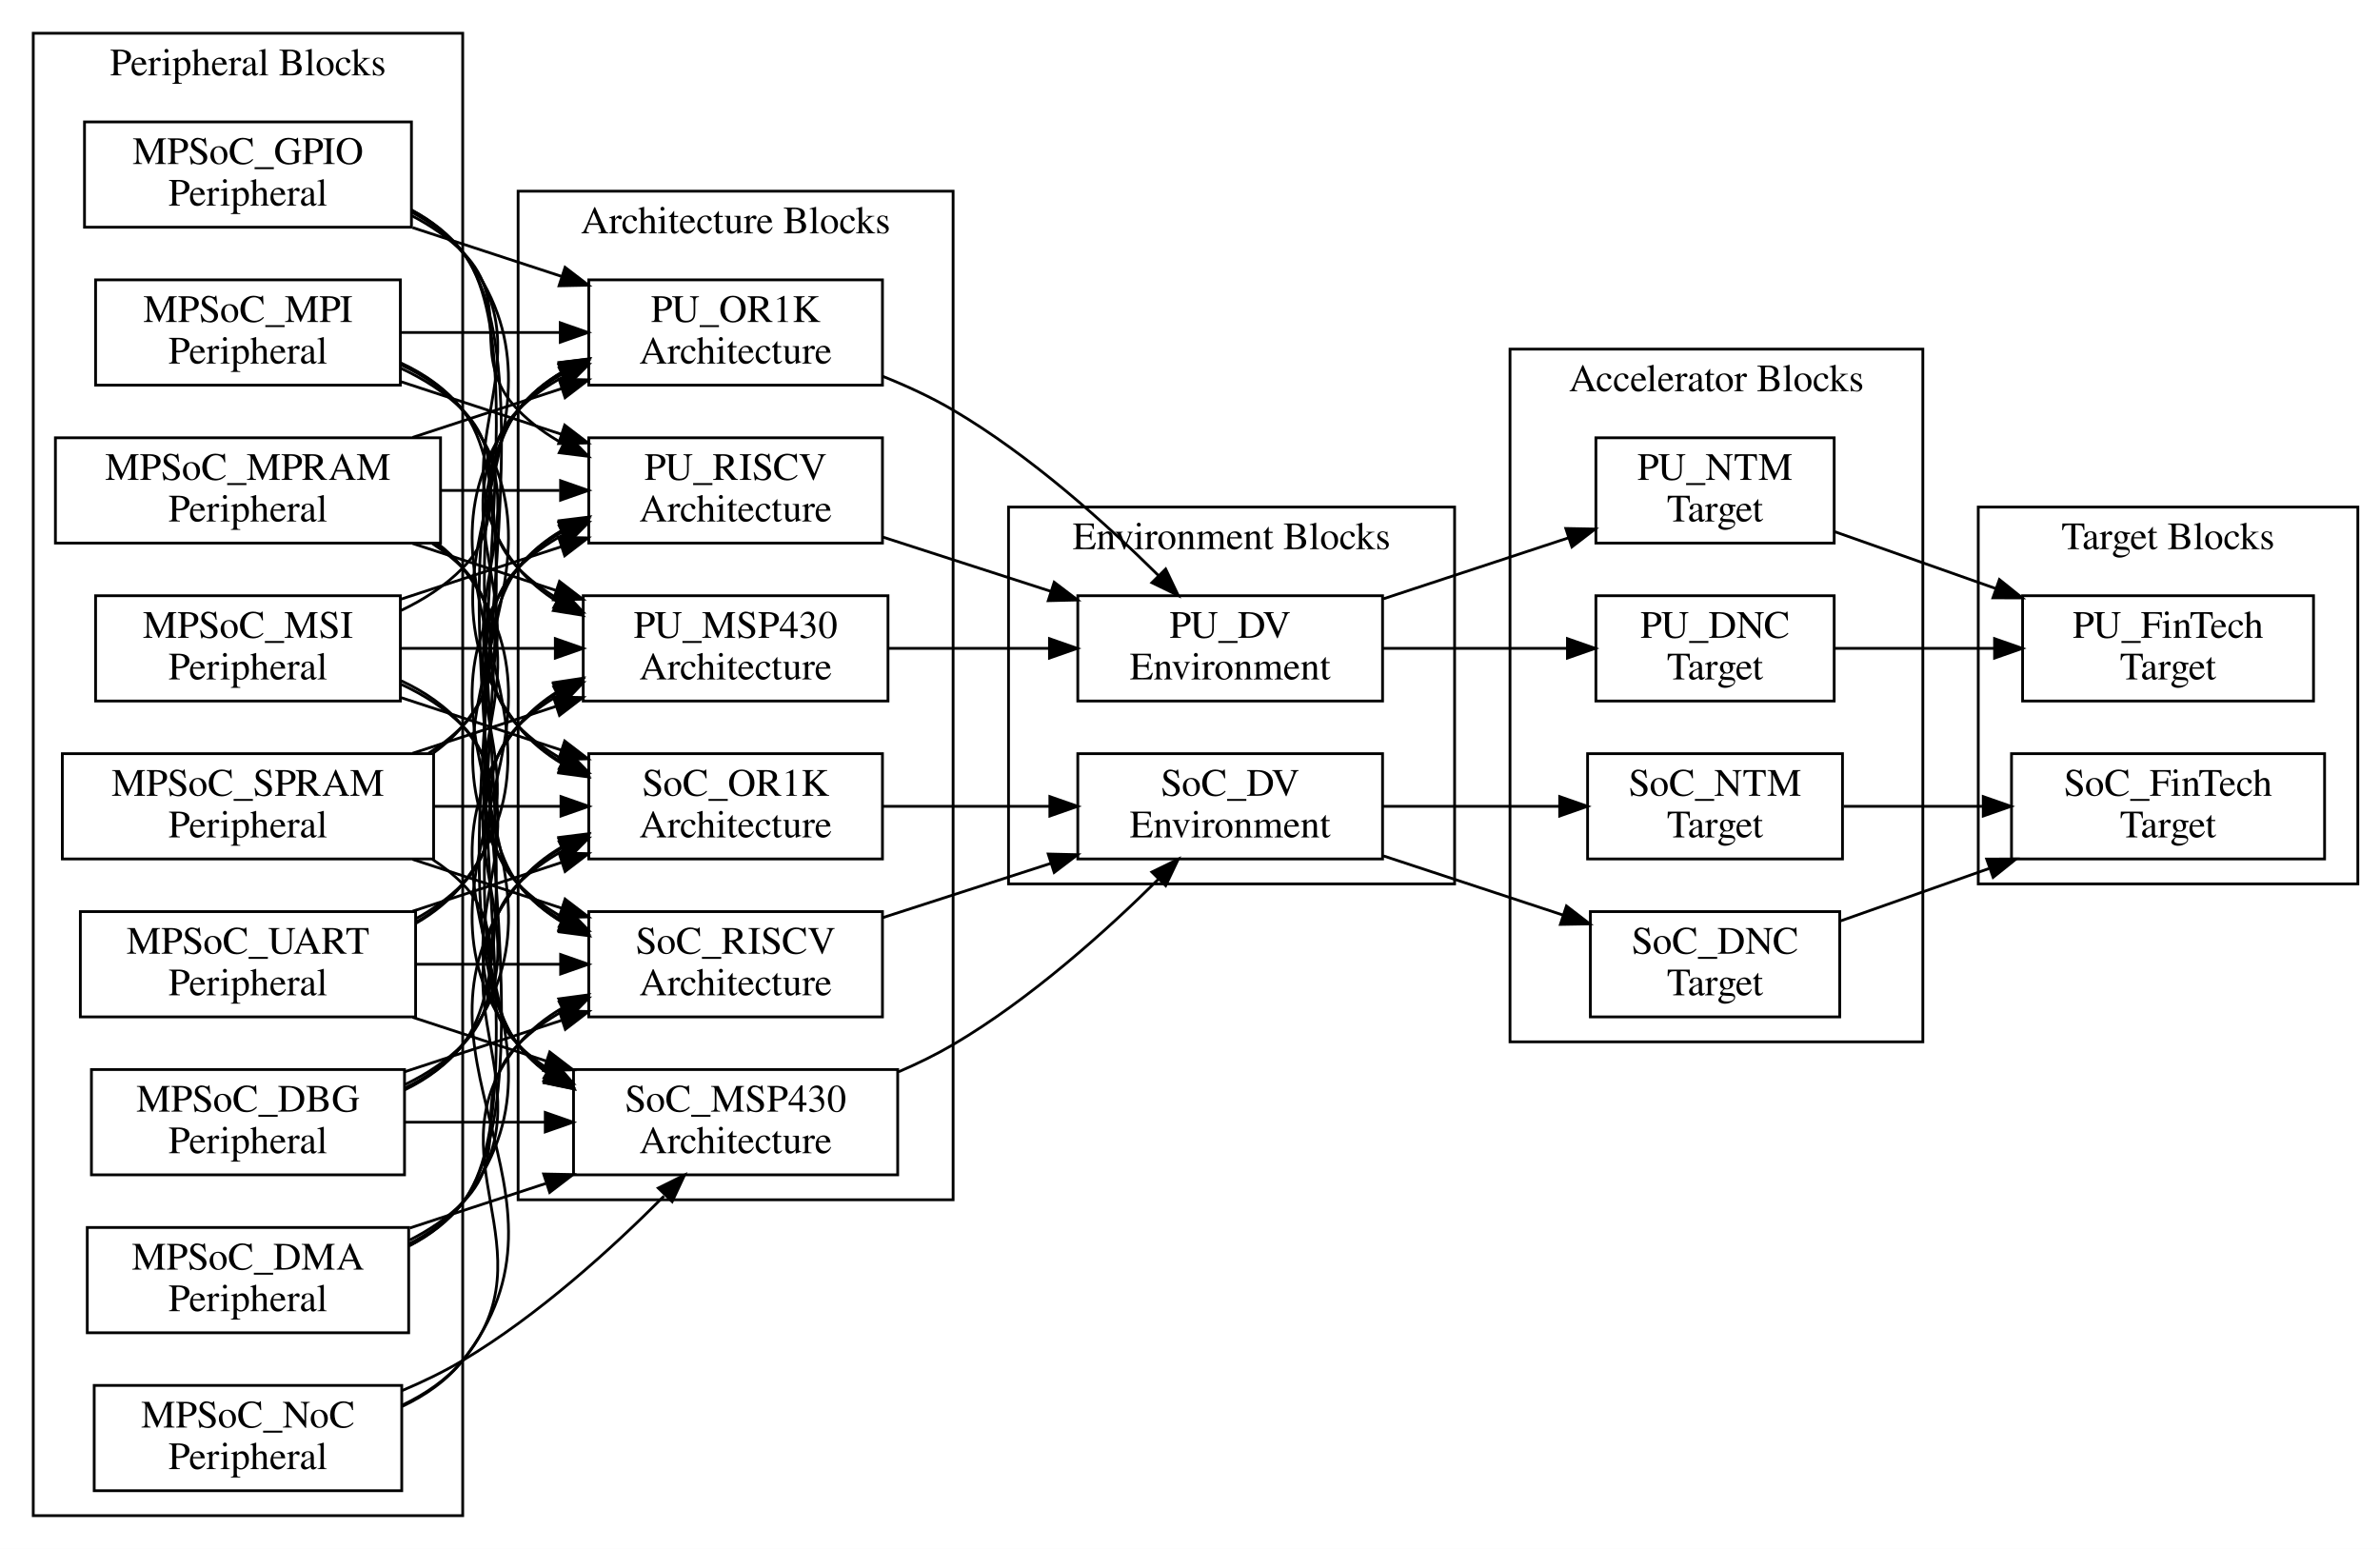
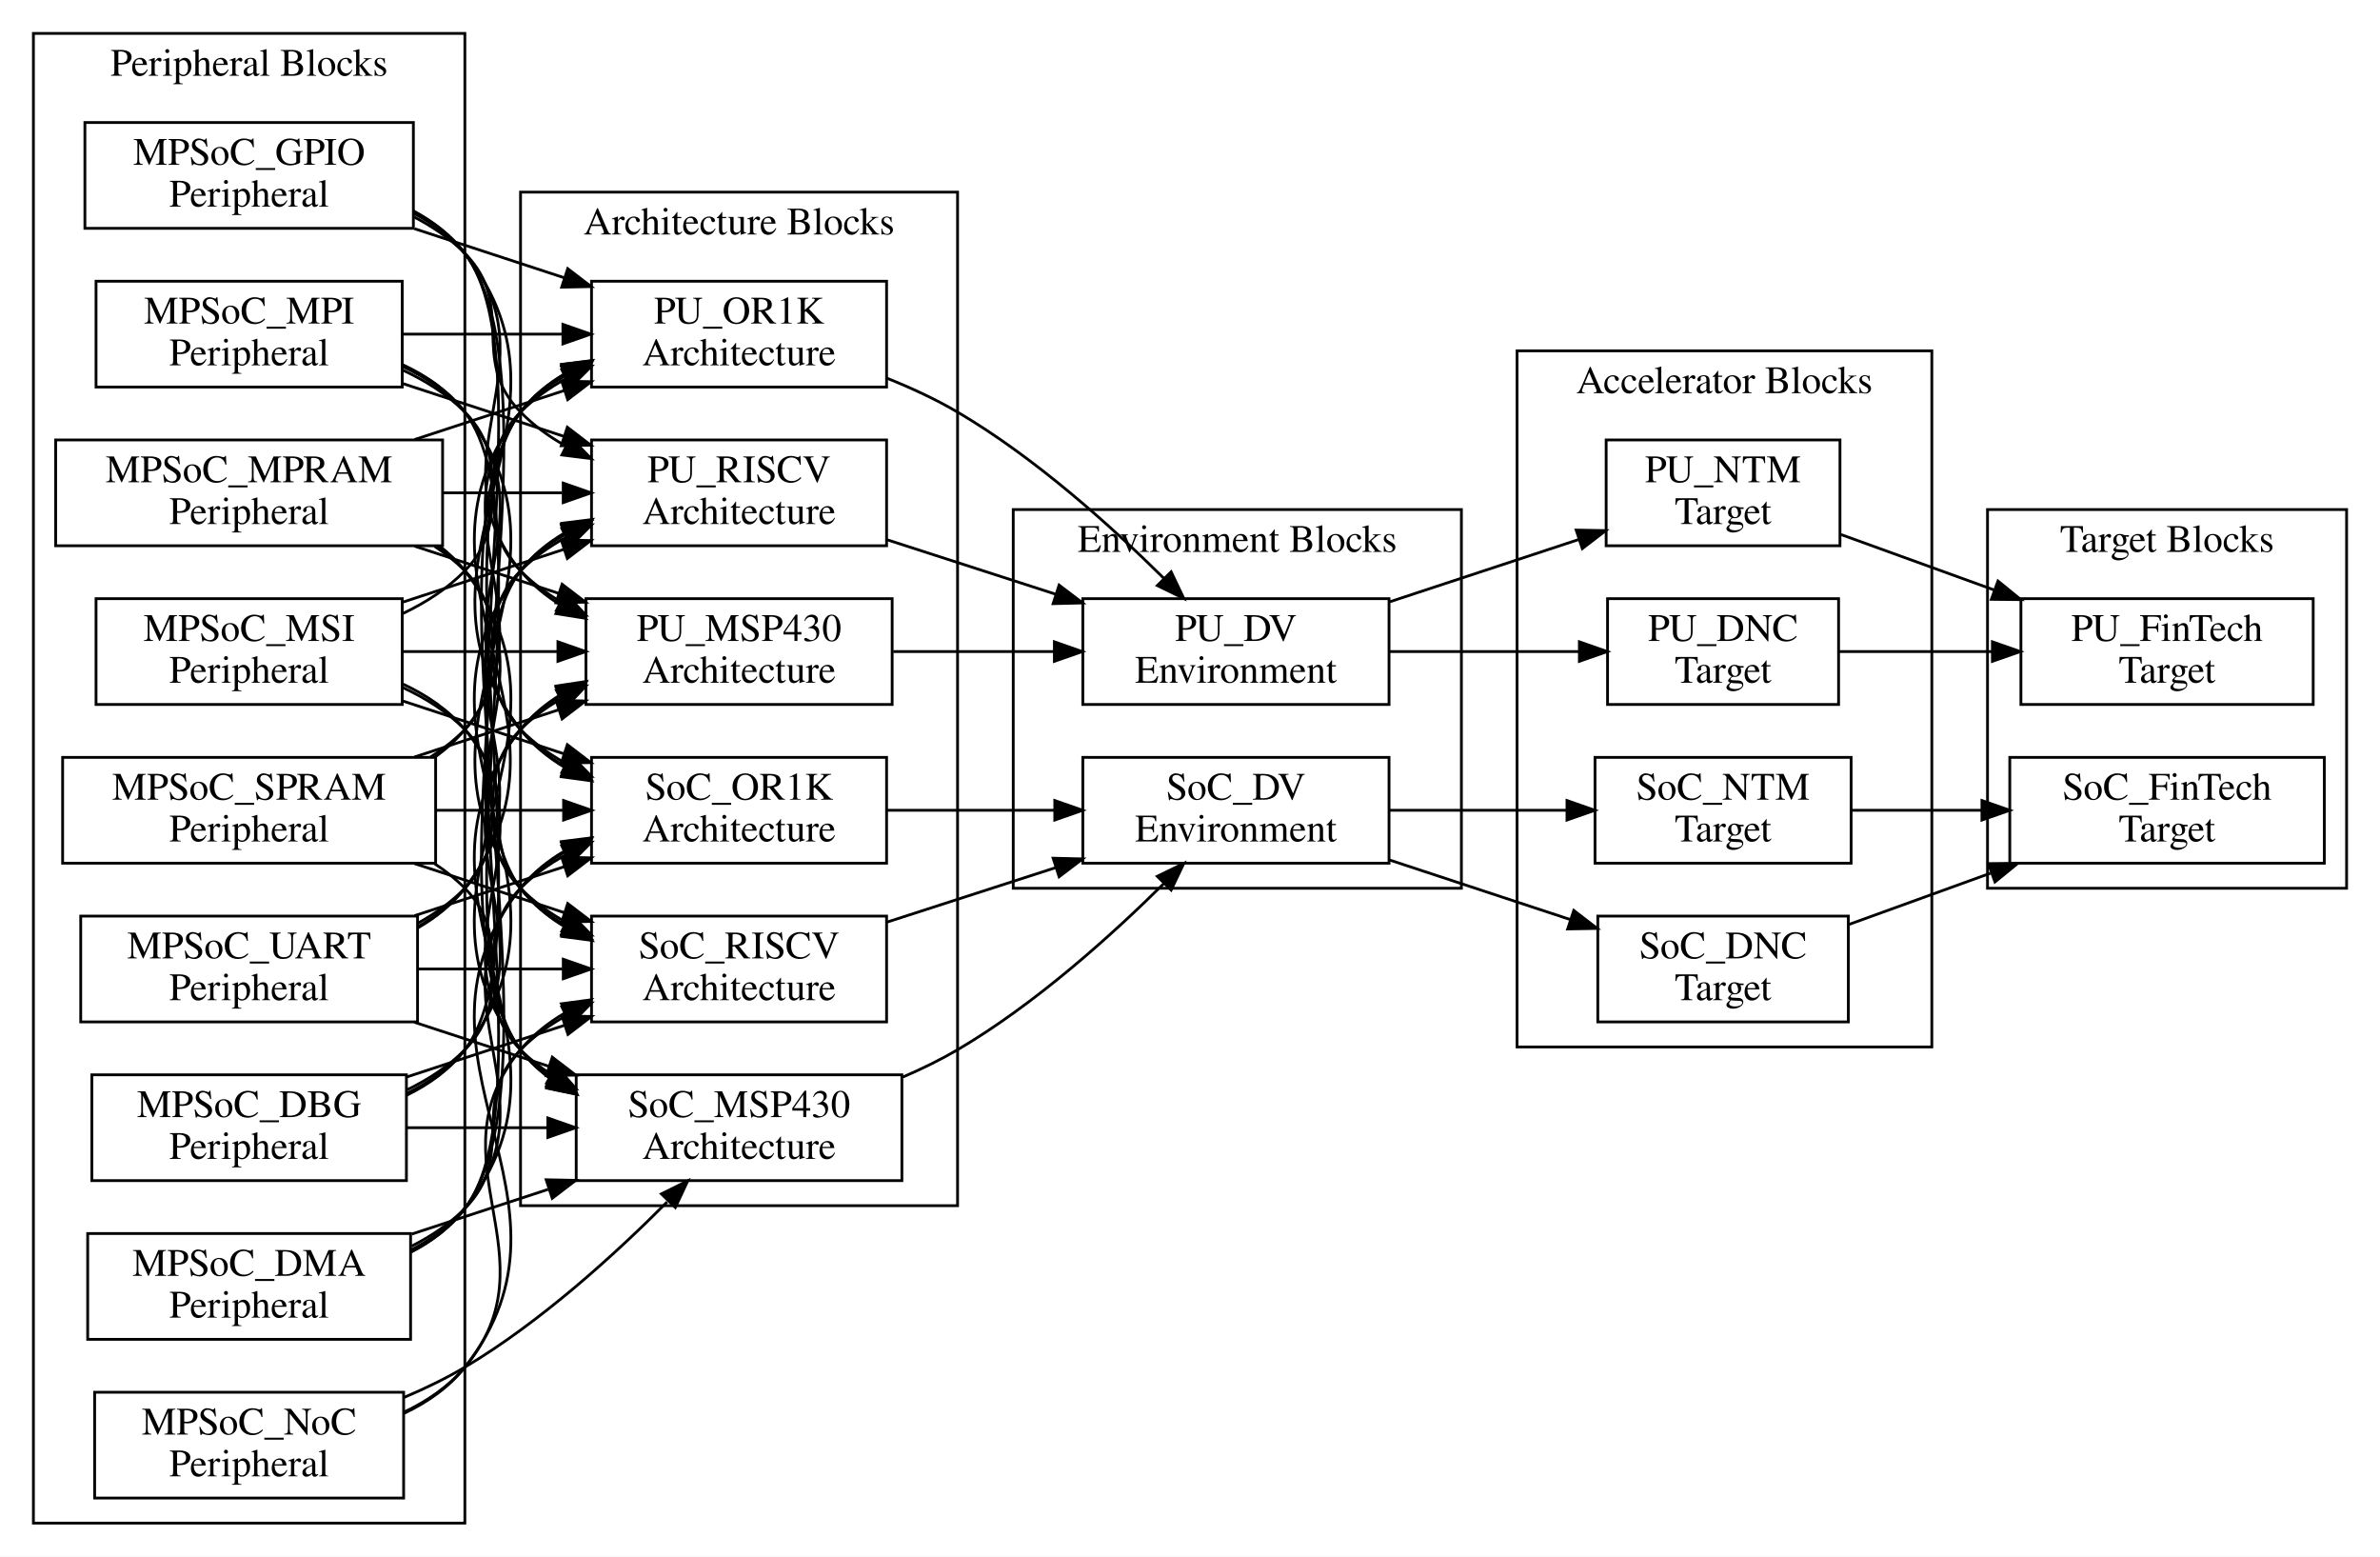
- <svg xmlns="http://www.w3.org/2000/svg" width="859pt" height="559pt" viewBox="0.00 0.00 859.00 559.00">
+ <svg xmlns="http://www.w3.org/2000/svg" width="855pt" height="559pt" viewBox="0.00 0.00 855.00 559.00">
  <g id="graph0" class="graph" transform="scale(1 1) rotate(0) translate(4 555)">
-     <polygon fill="white" stroke="transparent" points="-4,4 -4,-555 855,-555 855,4 -4,4" />
+     <polygon fill="white" stroke="transparent" points="-4,4 -4,-555 851,-555 851,4 -4,4" />
    <g id="clust1" class="cluster">
      <polygon fill="none" stroke="black" points="8,-8 8,-543 163,-543 163,-8 8,-8" />
      <text text-anchor="middle" x="85.5" y="-527.8" font-family="Times,serif" font-size="14.00">Peripheral Blocks</text>
    </g>
    <g id="clust2" class="cluster">
      <polygon fill="none" stroke="black" points="183,-122 183,-486 340,-486 340,-122 183,-122" />
      <text text-anchor="middle" x="261.5" y="-470.8" font-family="Times,serif" font-size="14.00">Architecture Blocks</text>
    </g>
    <g id="clust3" class="cluster">
      <polygon fill="none" stroke="black" points="360,-236 360,-372 521,-372 521,-236 360,-236" />
      <text text-anchor="middle" x="440.5" y="-356.8" font-family="Times,serif" font-size="14.00">Environment Blocks</text>
    </g>
    <g id="clust4" class="cluster">
      <polygon fill="none" stroke="black" points="541,-179 541,-429 690,-429 690,-179 541,-179" />
      <text text-anchor="middle" x="615.5" y="-413.8" font-family="Times,serif" font-size="14.00">Accelerator Blocks</text>
    </g>
    <g id="clust5" class="cluster">
-       <polygon fill="none" stroke="black" points="710,-236 710,-372 847,-372 847,-236 710,-236" />
-       <text text-anchor="middle" x="778.5" y="-356.8" font-family="Times,serif" font-size="14.00">Target Blocks</text>
+       <polygon fill="none" stroke="black" points="710,-236 710,-372 839,-372 839,-236 710,-236" />
+       <text text-anchor="middle" x="774.5" y="-356.8" font-family="Times,serif" font-size="14.00">Target Blocks</text>
    </g>
    <g id="node1" class="node">
      <polygon fill="none" stroke="black" points="29,-131 29,-169 142,-169 142,-131 29,-131" />
      <text text-anchor="middle" x="85.5" y="-153.8" font-family="Times,serif" font-size="14.00">MPSoC_DBG </text>
      <text text-anchor="middle" x="85.5" y="-138.8" font-family="Times,serif" font-size="14.00">Peripheral</text>
    </g>
    <g id="node10" class="node">
      <polygon fill="none" stroke="black" points="203,-131 203,-169 320,-169 320,-131 203,-131" />
      <text text-anchor="middle" x="261.5" y="-153.8" font-family="Times,serif" font-size="14.00">SoC_MSP430 </text>
      <text text-anchor="middle" x="261.5" y="-138.8" font-family="Times,serif" font-size="14.00">Architecture</text>
    </g>
    <g id="edge1" class="edge">
      <path fill="none" stroke="black" d="M142.03,-150C158.09,-150 175.81,-150 192.54,-150" />
      <polygon fill="black" stroke="black" points="192.8,-153.5 202.8,-150 192.8,-146.5 192.8,-153.5" />
    </g>
    <g id="node11" class="node">
      <polygon fill="none" stroke="black" points="208.5,-245 208.5,-283 314.5,-283 314.5,-245 208.5,-245" />
      <text text-anchor="middle" x="261.5" y="-267.8" font-family="Times,serif" font-size="14.00">SoC_OR1K </text>
      <text text-anchor="middle" x="261.5" y="-252.8" font-family="Times,serif" font-size="14.00">Architecture</text>
    </g>
    <g id="edge18" class="edge">
      <path fill="none" stroke="black" d="M142.3,-163.64C149.94,-167.35 157.16,-172.04 163,-178 182.1,-197.46 163.86,-216.58 183,-236 187.72,-240.79 193.33,-244.77 199.33,-248.07" />
      <polygon fill="black" stroke="black" points="197.82,-251.23 208.35,-252.43 200.87,-244.93 197.82,-251.23" />
    </g>
    <g id="node12" class="node">
      <polygon fill="none" stroke="black" points="208.5,-188 208.5,-226 314.5,-226 314.5,-188 208.5,-188" />
      <text text-anchor="middle" x="261.5" y="-210.8" font-family="Times,serif" font-size="14.00">SoC_RISCV </text>
      <text text-anchor="middle" x="261.5" y="-195.8" font-family="Times,serif" font-size="14.00">Architecture</text>
    </g>
    <g id="edge35" class="edge">
      <path fill="none" stroke="black" d="M142.03,-168.19C160.16,-174.13 180.39,-180.76 198.93,-186.83" />
      <polygon fill="black" stroke="black" points="197.86,-190.16 208.45,-189.95 200.04,-183.51 197.86,-190.16" />
    </g>
    <g id="node13" class="node">
      <polygon fill="none" stroke="black" points="206.5,-302 206.5,-340 316.5,-340 316.5,-302 206.5,-302" />
      <text text-anchor="middle" x="261.5" y="-324.8" font-family="Times,serif" font-size="14.00">PU_MSP430 </text>
      <text text-anchor="middle" x="261.5" y="-309.8" font-family="Times,serif" font-size="14.00">Architecture</text>
    </g>
    <g id="edge10" class="edge">
      <path fill="none" stroke="black" d="M142.03,-162.28C149.99,-166.16 157.38,-171.27 163,-178 196.26,-217.81 149.65,-253.26 183,-293 186.95,-297.7 191.75,-301.62 197.01,-304.87" />
      <polygon fill="black" stroke="black" points="195.75,-308.17 206.22,-309.76 199.02,-301.98 195.75,-308.17" />
    </g>
    <g id="node14" class="node">
      <polygon fill="none" stroke="black" points="208.5,-416 208.5,-454 314.5,-454 314.5,-416 208.5,-416" />
      <text text-anchor="middle" x="261.5" y="-438.8" font-family="Times,serif" font-size="14.00">PU_OR1K </text>
      <text text-anchor="middle" x="261.5" y="-423.8" font-family="Times,serif" font-size="14.00">Architecture</text>
    </g>
    <g id="edge27" class="edge">
      <path fill="none" stroke="black" d="M142.14,-161.69C150.2,-165.64 157.58,-170.93 163,-178 194.06,-218.56 151.86,-366.51 183,-407 187.34,-412.64 192.91,-417.14 199.08,-420.74" />
      <polygon fill="black" stroke="black" points="197.95,-424.09 208.47,-425.39 201.06,-417.82 197.95,-424.09" />
    </g>
    <g id="node15" class="node">
      <polygon fill="none" stroke="black" points="208.5,-359 208.5,-397 314.5,-397 314.5,-359 208.5,-359" />
      <text text-anchor="middle" x="261.5" y="-381.8" font-family="Times,serif" font-size="14.00">PU_RISCV </text>
      <text text-anchor="middle" x="261.5" y="-366.8" font-family="Times,serif" font-size="14.00">Architecture</text>
    </g>
    <g id="edge44" class="edge">
      <path fill="none" stroke="black" d="M142.36,-162.01C150.28,-165.92 157.57,-171.12 163,-178 210.66,-238.43 135.21,-289.67 183,-350 187.36,-355.5 192.89,-359.92 198.99,-363.47" />
      <polygon fill="black" stroke="black" points="197.74,-366.76 208.25,-368.08 200.86,-360.49 197.74,-366.76" />
    </g>
    <g id="node2" class="node">
      <polygon fill="none" stroke="black" points="27.5,-74 27.5,-112 143.5,-112 143.5,-74 27.5,-74" />
      <text text-anchor="middle" x="85.5" y="-96.8" font-family="Times,serif" font-size="14.00">MPSoC_DMA </text>
      <text text-anchor="middle" x="85.5" y="-81.8" font-family="Times,serif" font-size="14.00">Peripheral</text>
    </g>
    <g id="edge2" class="edge">
      <path fill="none" stroke="black" d="M143.96,-111.82C159.61,-116.95 176.72,-122.55 192.88,-127.85" />
      <polygon fill="black" stroke="black" points="192.21,-131.31 202.81,-131.1 194.39,-124.66 192.21,-131.31" />
    </g>
    <g id="edge19" class="edge">
      <path fill="none" stroke="black" d="M143.56,-106.04C150.94,-109.83 157.74,-114.71 163,-121 196.26,-160.81 149.65,-196.26 183,-236 187.45,-241.3 192.98,-245.6 199.03,-249.08" />
      <polygon fill="black" stroke="black" points="197.69,-252.32 208.2,-253.63 200.8,-246.05 197.69,-252.32" />
    </g>
    <g id="edge36" class="edge">
      <path fill="none" stroke="black" d="M143.82,-107.44C150.89,-111.01 157.54,-115.46 163,-121 181.86,-140.11 164.21,-158.82 183,-178 187.73,-182.83 193.33,-186.86 199.34,-190.22" />
      <polygon fill="black" stroke="black" points="197.85,-193.39 208.36,-194.7 200.95,-187.12 197.85,-193.39" />
    </g>
    <g id="edge11" class="edge">
      <path fill="none" stroke="black" d="M143.5,-105.58C150.98,-109.43 157.83,-114.45 163,-121 210.66,-181.43 135.21,-232.67 183,-293 186.96,-298 191.9,-302.11 197.35,-305.49" />
      <polygon fill="black" stroke="black" points="195.8,-308.63 206.27,-310.21 199.07,-302.44 195.8,-308.63" />
    </g>
    <g id="edge28" class="edge">
      <path fill="none" stroke="black" d="M143.77,-105.38C151.22,-109.25 157.98,-114.33 163,-121 201.3,-171.92 144.6,-356.16 183,-407 187.29,-412.68 192.83,-417.2 198.99,-420.81" />
      <polygon fill="black" stroke="black" points="197.85,-424.16 208.36,-425.47 200.96,-417.89 197.85,-424.16" />
    </g>
    <g id="edge45" class="edge">
      <path fill="none" stroke="black" d="M143.67,-105.45C151.13,-109.32 157.93,-114.38 163,-121 194.06,-161.56 151.86,-309.51 183,-350 187.34,-355.64 192.91,-360.14 199.08,-363.74" />
      <polygon fill="black" stroke="black" points="197.95,-367.09 208.47,-368.39 201.06,-360.82 197.95,-367.09" />
    </g>
    <g id="node3" class="node">
      <polygon fill="none" stroke="black" points="26.5,-473 26.5,-511 144.5,-511 144.5,-473 26.5,-473" />
      <text text-anchor="middle" x="85.5" y="-495.8" font-family="Times,serif" font-size="14.00">MPSoC_GPIO </text>
      <text text-anchor="middle" x="85.5" y="-480.8" font-family="Times,serif" font-size="14.00">Peripheral</text>
    </g>
    <g id="edge3" class="edge">
      <path fill="none" stroke="black" d="M144.53,-479.23C151.67,-475.4 158.15,-470.44 163,-464 201.3,-413.08 144.6,-228.84 183,-178 186.15,-173.83 189.99,-170.27 194.24,-167.25" />
      <polygon fill="black" stroke="black" points="196.11,-170.21 202.87,-162.06 192.5,-164.21 196.11,-170.21" />
    </g>
    <g id="edge20" class="edge">
      <path fill="none" stroke="black" d="M144.63,-478.82C151.67,-475.05 158.09,-470.22 163,-464 210.41,-403.94 135.81,-353.23 183,-293 187.35,-287.45 192.87,-282.97 198.96,-279.34" />
      <polygon fill="black" stroke="black" points="200.91,-282.28 208.23,-274.62 197.73,-276.04 200.91,-282.28" />
    </g>
    <g id="edge37" class="edge">
      <path fill="none" stroke="black" d="M144.8,-478.95C151.81,-475.16 158.18,-470.29 163,-464 193.93,-423.62 152.21,-276.49 183,-236 187.42,-230.18 193.15,-225.53 199.49,-221.81" />
      <polygon fill="black" stroke="black" points="201.09,-224.93 208.44,-217.3 197.93,-218.68 201.09,-224.93" />
    </g>
    <g id="edge12" class="edge">
      <path fill="none" stroke="black" d="M144.69,-478.35C151.63,-474.66 158.01,-469.97 163,-464 196.01,-424.55 150.13,-389.57 183,-350 187.04,-345.14 191.97,-341.1 197.38,-337.73" />
      <polygon fill="black" stroke="black" points="199.06,-340.8 206.2,-332.97 195.74,-334.64 199.06,-340.8" />
    </g>
    <g id="edge29" class="edge">
      <path fill="none" stroke="black" d="M144.92,-472.86C162.25,-467.19 181.28,-460.95 198.81,-455.21" />
      <polygon fill="black" stroke="black" points="199.95,-458.52 208.37,-452.08 197.78,-451.86 199.95,-458.52" />
    </g>
    <g id="edge46" class="edge">
      <path fill="none" stroke="black" d="M144.59,-477.17C151.37,-473.66 157.74,-469.34 163,-464 181.86,-444.89 164.21,-426.18 183,-407 187.73,-402.17 193.33,-398.14 199.34,-394.78" />
      <polygon fill="black" stroke="black" points="200.95,-397.88 208.36,-390.3 197.85,-391.61 200.95,-397.88" />
    </g>
    <g id="node4" class="node">
      <polygon fill="none" stroke="black" points="30.5,-416 30.5,-454 140.5,-454 140.5,-416 30.5,-416" />
      <text text-anchor="middle" x="85.5" y="-438.8" font-family="Times,serif" font-size="14.00">MPSoC_MPI </text>
      <text text-anchor="middle" x="85.5" y="-423.8" font-family="Times,serif" font-size="14.00">Peripheral</text>
    </g>
    <g id="edge4" class="edge">
      <path fill="none" stroke="black" d="M140.6,-424.05C149.25,-420.03 157.24,-414.52 163,-407 194.06,-366.44 151.86,-218.49 183,-178 186.19,-173.85 190.05,-170.32 194.32,-167.31" />
      <polygon fill="black" stroke="black" points="196.19,-170.27 202.98,-162.14 192.6,-164.26 196.19,-170.27" />
    </g>
    <g id="edge21" class="edge">
      <path fill="none" stroke="black" d="M140.86,-423.27C149.26,-419.33 157.1,-414.05 163,-407 196.01,-367.55 150.13,-332.57 183,-293 187.44,-287.65 192.97,-283.29 199.02,-279.74" />
      <polygon fill="black" stroke="black" points="200.86,-282.73 208.19,-275.08 197.69,-276.49 200.86,-282.73" />
    </g>
    <g id="edge38" class="edge">
      <path fill="none" stroke="black" d="M140.81,-423.73C149.33,-419.74 157.22,-414.33 163,-407 210.41,-346.94 135.81,-296.23 183,-236 187.35,-230.45 192.87,-225.97 198.96,-222.34" />
      <polygon fill="black" stroke="black" points="200.91,-225.28 208.23,-217.62 197.73,-219.04 200.91,-225.28" />
    </g>
    <g id="edge13" class="edge">
      <path fill="none" stroke="black" d="M140.71,-422.07C148.93,-418.26 156.74,-413.34 163,-407 181.86,-387.89 164.21,-369.18 183,-350 187.19,-345.73 192.06,-342.08 197.29,-338.96" />
      <polygon fill="black" stroke="black" points="199.13,-341.94 206.36,-334.2 195.88,-335.75 199.13,-341.94" />
    </g>
    <g id="edge30" class="edge">
      <path fill="none" stroke="black" d="M140.6,-435C158.78,-435 179.21,-435 197.99,-435" />
      <polygon fill="black" stroke="black" points="198.22,-438.5 208.22,-435 198.22,-431.5 198.22,-438.5" />
    </g>
    <g id="edge47" class="edge">
      <path fill="none" stroke="black" d="M140.6,-417.28C158.95,-411.27 179.59,-404.5 198.51,-398.31" />
      <polygon fill="black" stroke="black" points="199.81,-401.57 208.22,-395.13 197.63,-394.91 199.81,-401.57" />
    </g>
    <g id="node5" class="node">
      <polygon fill="none" stroke="black" points="16,-359 16,-397 155,-397 155,-359 16,-359" />
      <text text-anchor="middle" x="85.5" y="-381.8" font-family="Times,serif" font-size="14.00">MPSoC_MPRAM </text>
      <text text-anchor="middle" x="85.5" y="-366.8" font-family="Times,serif" font-size="14.00">Peripheral</text>
    </g>
    <g id="edge5" class="edge">
      <path fill="none" stroke="black" d="M153.95,-358.85C157.31,-356.27 160.37,-353.33 163,-350 210.66,-289.57 135.21,-238.33 183,-178 186.11,-174.07 189.82,-170.69 193.91,-167.79" />
      <polygon fill="black" stroke="black" points="196,-170.62 202.76,-162.47 192.39,-164.62 196,-170.62" />
    </g>
    <g id="edge22" class="edge">
      <path fill="none" stroke="black" d="M152.05,-358.84C156.02,-356.25 159.72,-353.32 163,-350 181.86,-330.89 164.21,-312.18 183,-293 187.73,-288.17 193.33,-284.14 199.34,-280.78" />
      <polygon fill="black" stroke="black" points="200.95,-283.88 208.36,-276.3 197.85,-277.61 200.95,-283.88" />
    </g>
    <g id="edge39" class="edge">
      <path fill="none" stroke="black" d="M153.39,-358.92C156.93,-356.32 160.19,-353.36 163,-350 196.01,-310.55 150.13,-275.57 183,-236 187.44,-230.65 192.97,-226.29 199.02,-222.74" />
      <polygon fill="black" stroke="black" points="200.86,-225.73 208.19,-218.08 197.69,-219.49 200.86,-225.73" />
    </g>
    <g id="edge14" class="edge">
      <path fill="none" stroke="black" d="M144.92,-358.86C161.51,-353.43 179.66,-347.48 196.56,-341.95" />
      <polygon fill="black" stroke="black" points="197.93,-345.18 206.34,-338.74 195.75,-338.53 197.93,-345.18" />
    </g>
    <g id="edge31" class="edge">
      <path fill="none" stroke="black" d="M144.92,-397.14C162.25,-402.81 181.28,-409.05 198.81,-414.79" />
      <polygon fill="black" stroke="black" points="197.78,-418.14 208.37,-417.92 199.95,-411.48 197.78,-418.14" />
    </g>
    <g id="edge48" class="edge">
      <path fill="none" stroke="black" d="M155.27,-378C169.35,-378 184.1,-378 197.94,-378" />
      <polygon fill="black" stroke="black" points="198.33,-381.5 208.33,-378 198.33,-374.5 198.33,-381.5" />
    </g>
    <g id="node6" class="node">
      <polygon fill="none" stroke="black" points="30.5,-302 30.5,-340 140.5,-340 140.5,-302 30.5,-302" />
      <text text-anchor="middle" x="85.5" y="-324.8" font-family="Times,serif" font-size="14.00">MPSoC_MSI </text>
      <text text-anchor="middle" x="85.5" y="-309.8" font-family="Times,serif" font-size="14.00">Peripheral</text>
    </g>
    <g id="edge6" class="edge">
      <path fill="none" stroke="black" d="M140.87,-309.28C149.27,-305.33 157.11,-300.05 163,-293 196.26,-253.19 149.65,-217.74 183,-178 186.17,-174.23 189.88,-170.96 193.95,-168.14" />
      <polygon fill="black" stroke="black" points="195.89,-171.05 202.7,-162.93 192.32,-165.03 195.89,-171.05" />
    </g>
    <g id="edge23" class="edge">
      <path fill="none" stroke="black" d="M140.6,-303.28C158.95,-297.27 179.59,-290.5 198.51,-284.31" />
      <polygon fill="black" stroke="black" points="199.81,-287.57 208.22,-281.13 197.63,-280.91 199.81,-287.57" />
    </g>
    <g id="edge40" class="edge">
      <path fill="none" stroke="black" d="M140.71,-308.07C148.93,-304.26 156.74,-299.34 163,-293 181.86,-273.89 164.21,-255.18 183,-236 187.73,-231.17 193.33,-227.14 199.34,-223.78" />
      <polygon fill="black" stroke="black" points="200.95,-226.88 208.36,-219.3 197.85,-220.61 200.95,-226.88" />
    </g>
    <g id="edge15" class="edge">
      <path fill="none" stroke="black" d="M140.6,-321C158.28,-321 178.08,-321 196.42,-321" />
      <polygon fill="black" stroke="black" points="196.43,-324.5 206.43,-321 196.43,-317.5 196.43,-324.5" />
    </g>
    <g id="edge32" class="edge">
      <path fill="none" stroke="black" d="M140.73,-334.67C148.95,-338.59 156.75,-343.59 163,-350 181.75,-369.22 164.1,-387.93 183,-407 187.74,-411.78 193.35,-415.75 199.35,-419.04" />
      <polygon fill="black" stroke="black" points="197.85,-422.2 208.38,-423.4 200.9,-415.9 197.85,-422.2" />
    </g>
    <g id="edge49" class="edge">
      <path fill="none" stroke="black" d="M140.6,-338.72C158.95,-344.73 179.59,-351.5 198.51,-357.69" />
      <polygon fill="black" stroke="black" points="197.63,-361.09 208.22,-360.87 199.81,-354.43 197.63,-361.09" />
    </g>
    <g id="node7" class="node">
      <polygon fill="none" stroke="black" points="30,-17 30,-55 141,-55 141,-17 30,-17" />
      <text text-anchor="middle" x="85.5" y="-39.8" font-family="Times,serif" font-size="14.00">MPSoC_NoC </text>
      <text text-anchor="middle" x="85.5" y="-24.8" font-family="Times,serif" font-size="14.00">Peripheral</text>
    </g>
    <g id="edge7" class="edge">
      <path fill="none" stroke="black" d="M141.16,-53.15C148.71,-56.33 156.19,-59.95 163,-64 190.32,-80.26 217.1,-104.67 235.66,-123.33" />
      <polygon fill="black" stroke="black" points="233.6,-126.23 243.09,-130.94 238.6,-121.34 233.6,-126.23" />
    </g>
    <g id="edge24" class="edge">
      <path fill="none" stroke="black" d="M141.2,-47.45C149.57,-51.42 157.31,-56.78 163,-64 210.66,-124.43 135.21,-175.67 183,-236 187.36,-241.5 192.89,-245.92 198.99,-249.47" />
      <polygon fill="black" stroke="black" points="197.74,-252.76 208.25,-254.08 200.86,-246.49 197.74,-252.76" />
    </g>
    <g id="edge41" class="edge">
      <path fill="none" stroke="black" d="M141.24,-47.91C149.51,-51.84 157.19,-57.06 163,-64 196.01,-103.45 150.13,-138.43 183,-178 187.44,-183.35 192.97,-187.71 199.02,-191.26" />
      <polygon fill="black" stroke="black" points="197.69,-194.51 208.19,-195.92 200.86,-188.27 197.69,-194.51" />
    </g>
    <g id="node8" class="node">
      <polygon fill="none" stroke="black" points="18.5,-245 18.5,-283 152.5,-283 152.5,-245 18.5,-245" />
      <text text-anchor="middle" x="85.5" y="-267.8" font-family="Times,serif" font-size="14.00">MPSoC_SPRAM </text>
      <text text-anchor="middle" x="85.5" y="-252.8" font-family="Times,serif" font-size="14.00">Peripheral</text>
    </g>
    <g id="edge8" class="edge">
      <path fill="none" stroke="black" d="M152.07,-244.86C156.03,-242.27 159.73,-239.33 163,-236 182.1,-216.54 163.86,-197.42 183,-178 186.25,-174.7 189.92,-171.79 193.85,-169.22" />
      <polygon fill="black" stroke="black" points="195.84,-172.11 202.8,-164.12 192.38,-166.03 195.84,-172.11" />
    </g>
    <g id="edge25" class="edge">
      <path fill="none" stroke="black" d="M152.78,-264C167.76,-264 183.61,-264 198.42,-264" />
      <polygon fill="black" stroke="black" points="198.47,-267.5 208.47,-264 198.47,-260.5 198.47,-267.5" />
    </g>
    <g id="edge42" class="edge">
      <path fill="none" stroke="black" d="M144.92,-244.86C162.25,-239.19 181.28,-232.95 198.81,-227.21" />
      <polygon fill="black" stroke="black" points="199.95,-230.52 208.37,-224.08 197.78,-223.86 199.95,-230.52" />
    </g>
    <g id="edge16" class="edge">
      <path fill="none" stroke="black" d="M144.92,-283.14C161.51,-288.57 179.66,-294.52 196.56,-300.05" />
      <polygon fill="black" stroke="black" points="195.75,-303.47 206.34,-303.26 197.93,-296.82 195.75,-303.47" />
    </g>
    <g id="edge33" class="edge">
      <path fill="none" stroke="black" d="M152.37,-283.21C156.31,-286.03 159.92,-289.28 163,-293 195.79,-332.64 149.91,-367.62 183,-407 187.45,-412.3 192.99,-416.59 199.04,-420.08" />
      <polygon fill="black" stroke="black" points="197.7,-423.32 208.21,-424.62 200.81,-417.04 197.7,-423.32" />
    </g>
    <g id="edge50" class="edge">
      <path fill="none" stroke="black" d="M150.61,-283.1C155.12,-285.96 159.33,-289.24 163,-293 181.75,-312.22 164.1,-330.93 183,-350 187.74,-354.78 193.35,-358.75 199.35,-362.04" />
      <polygon fill="black" stroke="black" points="197.85,-365.2 208.38,-366.4 200.9,-358.9 197.85,-365.2" />
    </g>
    <g id="node9" class="node">
      <polygon fill="none" stroke="black" points="25,-188 25,-226 146,-226 146,-188 25,-188" />
      <text text-anchor="middle" x="85.5" y="-210.8" font-family="Times,serif" font-size="14.00">MPSoC_UART </text>
      <text text-anchor="middle" x="85.5" y="-195.8" font-family="Times,serif" font-size="14.00">Peripheral</text>
    </g>
    <g id="edge9" class="edge">
      <path fill="none" stroke="black" d="M144.92,-187.86C160.38,-182.8 177.18,-177.29 193.07,-172.09" />
      <polygon fill="black" stroke="black" points="194.41,-175.33 202.82,-168.89 192.23,-168.68 194.41,-175.33" />
    </g>
    <g id="edge26" class="edge">
      <path fill="none" stroke="black" d="M144.92,-226.14C162.25,-231.81 181.28,-238.05 198.81,-243.79" />
      <polygon fill="black" stroke="black" points="197.78,-247.14 208.37,-246.92 199.95,-240.48 197.78,-247.14" />
    </g>
    <g id="edge43" class="edge">
      <path fill="none" stroke="black" d="M146.38,-207C163.07,-207 181.24,-207 198.07,-207" />
      <polygon fill="black" stroke="black" points="198.35,-210.5 208.35,-207 198.35,-203.5 198.35,-210.5" />
    </g>
    <g id="edge17" class="edge">
      <path fill="none" stroke="black" d="M146.13,-223.45C152.34,-226.88 158.14,-231.02 163,-236 181.75,-255.22 164.1,-273.93 183,-293 187.19,-297.23 192.07,-300.83 197.3,-303.88" />
      <polygon fill="black" stroke="black" points="195.89,-307.09 206.38,-308.53 199.08,-300.86 195.89,-307.09" />
    </g>
    <g id="edge34" class="edge">
      <path fill="none" stroke="black" d="M146.16,-221.8C152.6,-225.52 158.46,-230.18 163,-236 210.06,-296.33 135.47,-347.04 183,-407 187.36,-412.5 192.89,-416.92 198.99,-420.47" />
      <polygon fill="black" stroke="black" points="197.74,-423.76 208.26,-425.08 200.86,-417.49 197.74,-423.76" />
    </g>
    <g id="edge51" class="edge">
      <path fill="none" stroke="black" d="M146.22,-222.27C152.57,-225.91 158.38,-230.42 163,-236 195.79,-275.64 149.91,-310.62 183,-350 187.45,-355.3 192.99,-359.59 199.04,-363.08" />
      <polygon fill="black" stroke="black" points="197.7,-366.32 208.21,-367.62 200.81,-360.04 197.7,-366.32" />
    </g>
    <g id="node16" class="node">
      <polygon fill="none" stroke="black" points="385,-245 385,-283 495,-283 495,-245 385,-245" />
      <text text-anchor="middle" x="440" y="-267.8" font-family="Times,serif" font-size="14.00">SoC_DV </text>
      <text text-anchor="middle" x="440" y="-252.8" font-family="Times,serif" font-size="14.00">Environment</text>
    </g>
    <g id="edge55" class="edge">
      <path fill="none" stroke="black" d="M320.3,-168.18C327.12,-171.1 333.83,-174.38 340,-178 367.9,-194.39 395.34,-219.09 414.23,-237.82" />
      <polygon fill="black" stroke="black" points="411.75,-240.29 421.28,-244.93 416.72,-235.36 411.75,-240.29" />
    </g>
    <g id="edge56" class="edge">
      <path fill="none" stroke="black" d="M314.5,-264C333.38,-264 354.93,-264 374.74,-264" />
      <polygon fill="black" stroke="black" points="374.92,-267.5 384.92,-264 374.92,-260.5 374.92,-267.5" />
    </g>
    <g id="edge57" class="edge">
      <path fill="none" stroke="black" d="M314.5,-223.79C333.55,-229.95 355.33,-236.98 375.29,-243.42" />
      <polygon fill="black" stroke="black" points="374.33,-246.79 384.92,-246.54 376.48,-240.13 374.33,-246.79" />
    </g>
    <g id="node17" class="node">
      <polygon fill="none" stroke="black" points="385,-302 385,-340 495,-340 495,-302 385,-302" />
      <text text-anchor="middle" x="440" y="-324.8" font-family="Times,serif" font-size="14.00">PU_DV </text>
      <text text-anchor="middle" x="440" y="-309.8" font-family="Times,serif" font-size="14.00">Environment</text>
    </g>
    <g id="edge52" class="edge">
      <path fill="none" stroke="black" d="M316.9,-321C335.18,-321 355.76,-321 374.73,-321" />
      <polygon fill="black" stroke="black" points="374.78,-324.5 384.78,-321 374.78,-317.5 374.78,-324.5" />
    </g>
    <g id="edge53" class="edge">
      <path fill="none" stroke="black" d="M314.57,-419.2C323.31,-415.7 332.1,-411.64 340,-407 367.9,-390.61 395.34,-365.91 414.23,-347.18" />
      <polygon fill="black" stroke="black" points="416.72,-349.64 421.28,-340.07 411.75,-344.71 416.72,-349.64" />
    </g>
    <g id="edge54" class="edge">
      <path fill="none" stroke="black" d="M314.5,-361.21C333.55,-355.05 355.33,-348.02 375.29,-341.58" />
      <polygon fill="black" stroke="black" points="376.48,-344.87 384.92,-338.46 374.33,-338.21 376.48,-344.87" />
    </g>
    <g id="node18" class="node">
      <polygon fill="none" stroke="black" points="569,-245 569,-283 661,-283 661,-245 569,-245" />
      <text text-anchor="middle" x="615" y="-267.8" font-family="Times,serif" font-size="14.00">SoC_NTM </text>
      <text text-anchor="middle" x="615" y="-252.8" font-family="Times,serif" font-size="14.00">Target</text>
    </g>
    <g id="edge60" class="edge">
      <path fill="none" stroke="black" d="M495.26,-264C515.52,-264 538.54,-264 558.87,-264" />
      <polygon fill="black" stroke="black" points="558.93,-267.5 568.93,-264 558.93,-260.5 558.93,-267.5" />
    </g>
    <g id="node20" class="node">
      <polygon fill="none" stroke="black" points="570,-188 570,-226 660,-226 660,-188 570,-188" />
      <text text-anchor="middle" x="615" y="-210.8" font-family="Times,serif" font-size="14.00">SoC_DNC </text>
      <text text-anchor="middle" x="615" y="-195.8" font-family="Times,serif" font-size="14.00">Target</text>
    </g>
    <g id="edge61" class="edge">
      <path fill="none" stroke="black" d="M495.26,-246.12C515.97,-239.3 539.54,-231.53 560.2,-224.73" />
      <polygon fill="black" stroke="black" points="561.37,-228.03 569.77,-221.57 559.18,-221.38 561.37,-228.03" />
    </g>
    <g id="node19" class="node">
-       <polygon fill="none" stroke="black" points="572,-359 572,-397 658,-397 658,-359 572,-359" />
+       <polygon fill="none" stroke="black" points="573,-359 573,-397 657,-397 657,-359 573,-359" />
      <text text-anchor="middle" x="615" y="-381.8" font-family="Times,serif" font-size="14.00">PU_NTM </text>
      <text text-anchor="middle" x="615" y="-366.8" font-family="Times,serif" font-size="14.00">Target</text>
    </g>
    <g id="edge58" class="edge">
-       <path fill="none" stroke="black" d="M495.26,-338.88C516.56,-345.9 540.91,-353.92 561.99,-360.86" />
-       <polygon fill="black" stroke="black" points="561.14,-364.27 571.73,-364.07 563.33,-357.62 561.14,-364.27" />
+       <path fill="none" stroke="black" d="M495.26,-338.88C517,-346.04 541.92,-354.25 563.29,-361.29" />
+       <polygon fill="black" stroke="black" points="562.24,-364.63 572.83,-364.44 564.43,-357.98 562.24,-364.63" />
    </g>
    <g id="node21" class="node">
-       <polygon fill="none" stroke="black" points="572,-302 572,-340 658,-340 658,-302 572,-302" />
+       <polygon fill="none" stroke="black" points="573.5,-302 573.5,-340 656.5,-340 656.5,-302 573.5,-302" />
      <text text-anchor="middle" x="615" y="-324.8" font-family="Times,serif" font-size="14.00">PU_DNC </text>
      <text text-anchor="middle" x="615" y="-309.8" font-family="Times,serif" font-size="14.00">Target</text>
    </g>
    <g id="edge59" class="edge">
-       <path fill="none" stroke="black" d="M495.26,-321C516.47,-321 540.69,-321 561.7,-321" />
-       <polygon fill="black" stroke="black" points="561.73,-324.5 571.73,-321 561.73,-317.5 561.73,-324.5" />
+       <path fill="none" stroke="black" d="M495.26,-321C516.98,-321 541.86,-321 563.21,-321" />
+       <polygon fill="black" stroke="black" points="563.38,-324.5 573.38,-321 563.38,-317.5 563.38,-324.5" />
    </g>
    <g id="node22" class="node">
-       <polygon fill="none" stroke="black" points="722,-245 722,-283 835,-283 835,-245 722,-245" />
-       <text text-anchor="middle" x="778.5" y="-267.8" font-family="Times,serif" font-size="14.00">SoC_FinTech </text>
-       <text text-anchor="middle" x="778.5" y="-252.8" font-family="Times,serif" font-size="14.00">Target</text>
+       <polygon fill="none" stroke="black" points="718,-245 718,-283 831,-283 831,-245 718,-245" />
+       <text text-anchor="middle" x="774.5" y="-267.8" font-family="Times,serif" font-size="14.00">SoC_FinTech </text>
+       <text text-anchor="middle" x="774.5" y="-252.8" font-family="Times,serif" font-size="14.00">Target</text>
    </g>
    <g id="edge64" class="edge">
-       <path fill="none" stroke="black" d="M661.42,-264C676.95,-264 694.65,-264 711.47,-264" />
-       <polygon fill="black" stroke="black" points="711.8,-267.5 721.8,-264 711.8,-260.5 711.8,-267.5" />
+       <path fill="none" stroke="black" d="M661.13,-264C675.67,-264 692.1,-264 707.81,-264" />
+       <polygon fill="black" stroke="black" points="708,-267.5 718,-264 708,-260.5 708,-267.5" />
    </g>
    <g id="node23" class="node">
-       <polygon fill="none" stroke="black" points="726,-302 726,-340 831,-340 831,-302 726,-302" />
-       <text text-anchor="middle" x="778.5" y="-324.8" font-family="Times,serif" font-size="14.00">PU_FinTech </text>
-       <text text-anchor="middle" x="778.5" y="-309.8" font-family="Times,serif" font-size="14.00">Target</text>
+       <polygon fill="none" stroke="black" points="722,-302 722,-340 827,-340 827,-302 722,-302" />
+       <text text-anchor="middle" x="774.5" y="-324.8" font-family="Times,serif" font-size="14.00">PU_FinTech </text>
+       <text text-anchor="middle" x="774.5" y="-309.8" font-family="Times,serif" font-size="14.00">Target</text>
    </g>
    <g id="edge62" class="edge">
-       <path fill="none" stroke="black" d="M658.01,-363.17C675.76,-356.91 696.78,-349.49 716.21,-342.63" />
-       <polygon fill="black" stroke="black" points="717.63,-345.84 725.89,-339.21 715.3,-339.24 717.63,-345.84" />
+       <path fill="none" stroke="black" d="M657.38,-363.02C674.22,-356.93 694.03,-349.76 712.48,-343.08" />
+       <polygon fill="black" stroke="black" points="713.76,-346.34 721.97,-339.65 711.38,-339.76 713.76,-346.34" />
    </g>
    <g id="edge65" class="edge">
-       <path fill="none" stroke="black" d="M660.13,-222.58C676.68,-228.42 695.83,-235.18 713.8,-241.52" />
-       <polygon fill="black" stroke="black" points="713.04,-244.96 723.64,-244.99 715.37,-238.36 713.04,-244.96" />
+       <path fill="none" stroke="black" d="M660.29,-223.03C676.04,-228.73 694.07,-235.25 711.05,-241.4" />
+       <polygon fill="black" stroke="black" points="710.3,-244.85 720.89,-244.96 712.68,-238.27 710.3,-244.85" />
    </g>
    <g id="edge63" class="edge">
-       <path fill="none" stroke="black" d="M658.01,-321C675.6,-321 696.4,-321 715.67,-321" />
-       <polygon fill="black" stroke="black" points="715.89,-324.5 725.89,-321 715.89,-317.5 715.89,-324.5" />
+       <path fill="none" stroke="black" d="M656.56,-321C673.33,-321 693.14,-321 711.64,-321" />
+       <polygon fill="black" stroke="black" points="711.76,-324.5 721.76,-321 711.76,-317.5 711.76,-324.5" />
    </g>
  </g>
</svg>
